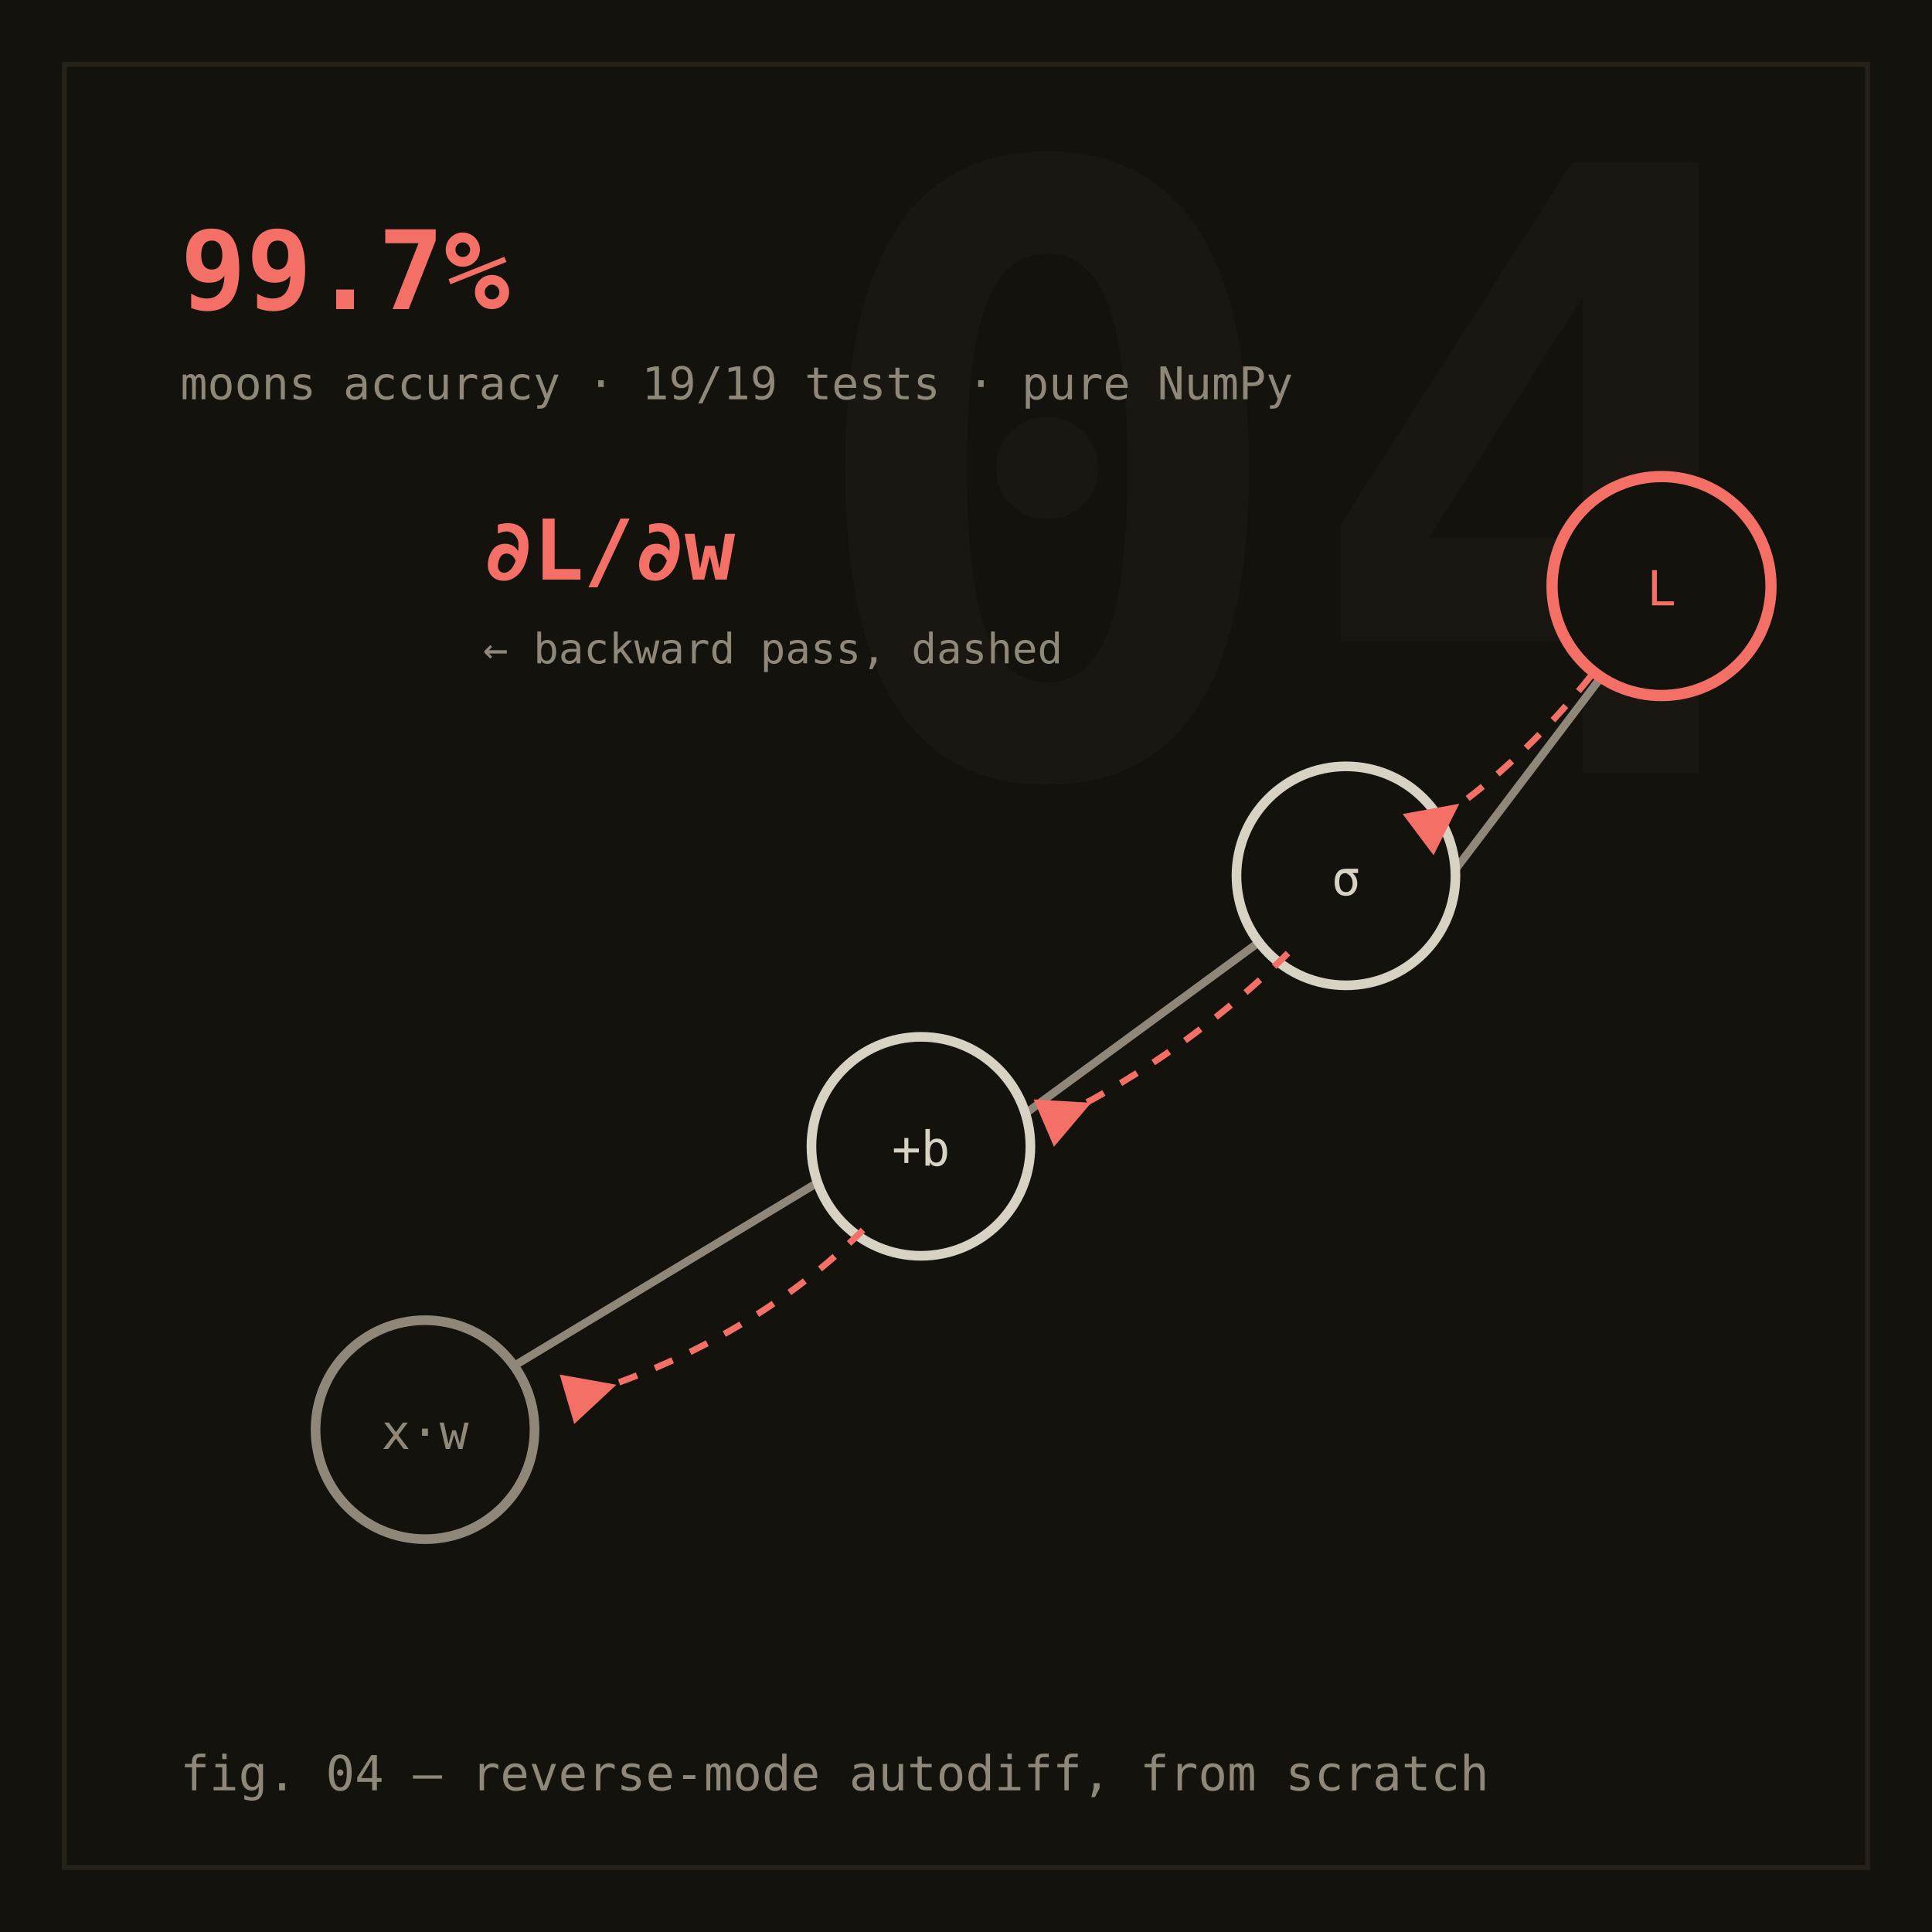
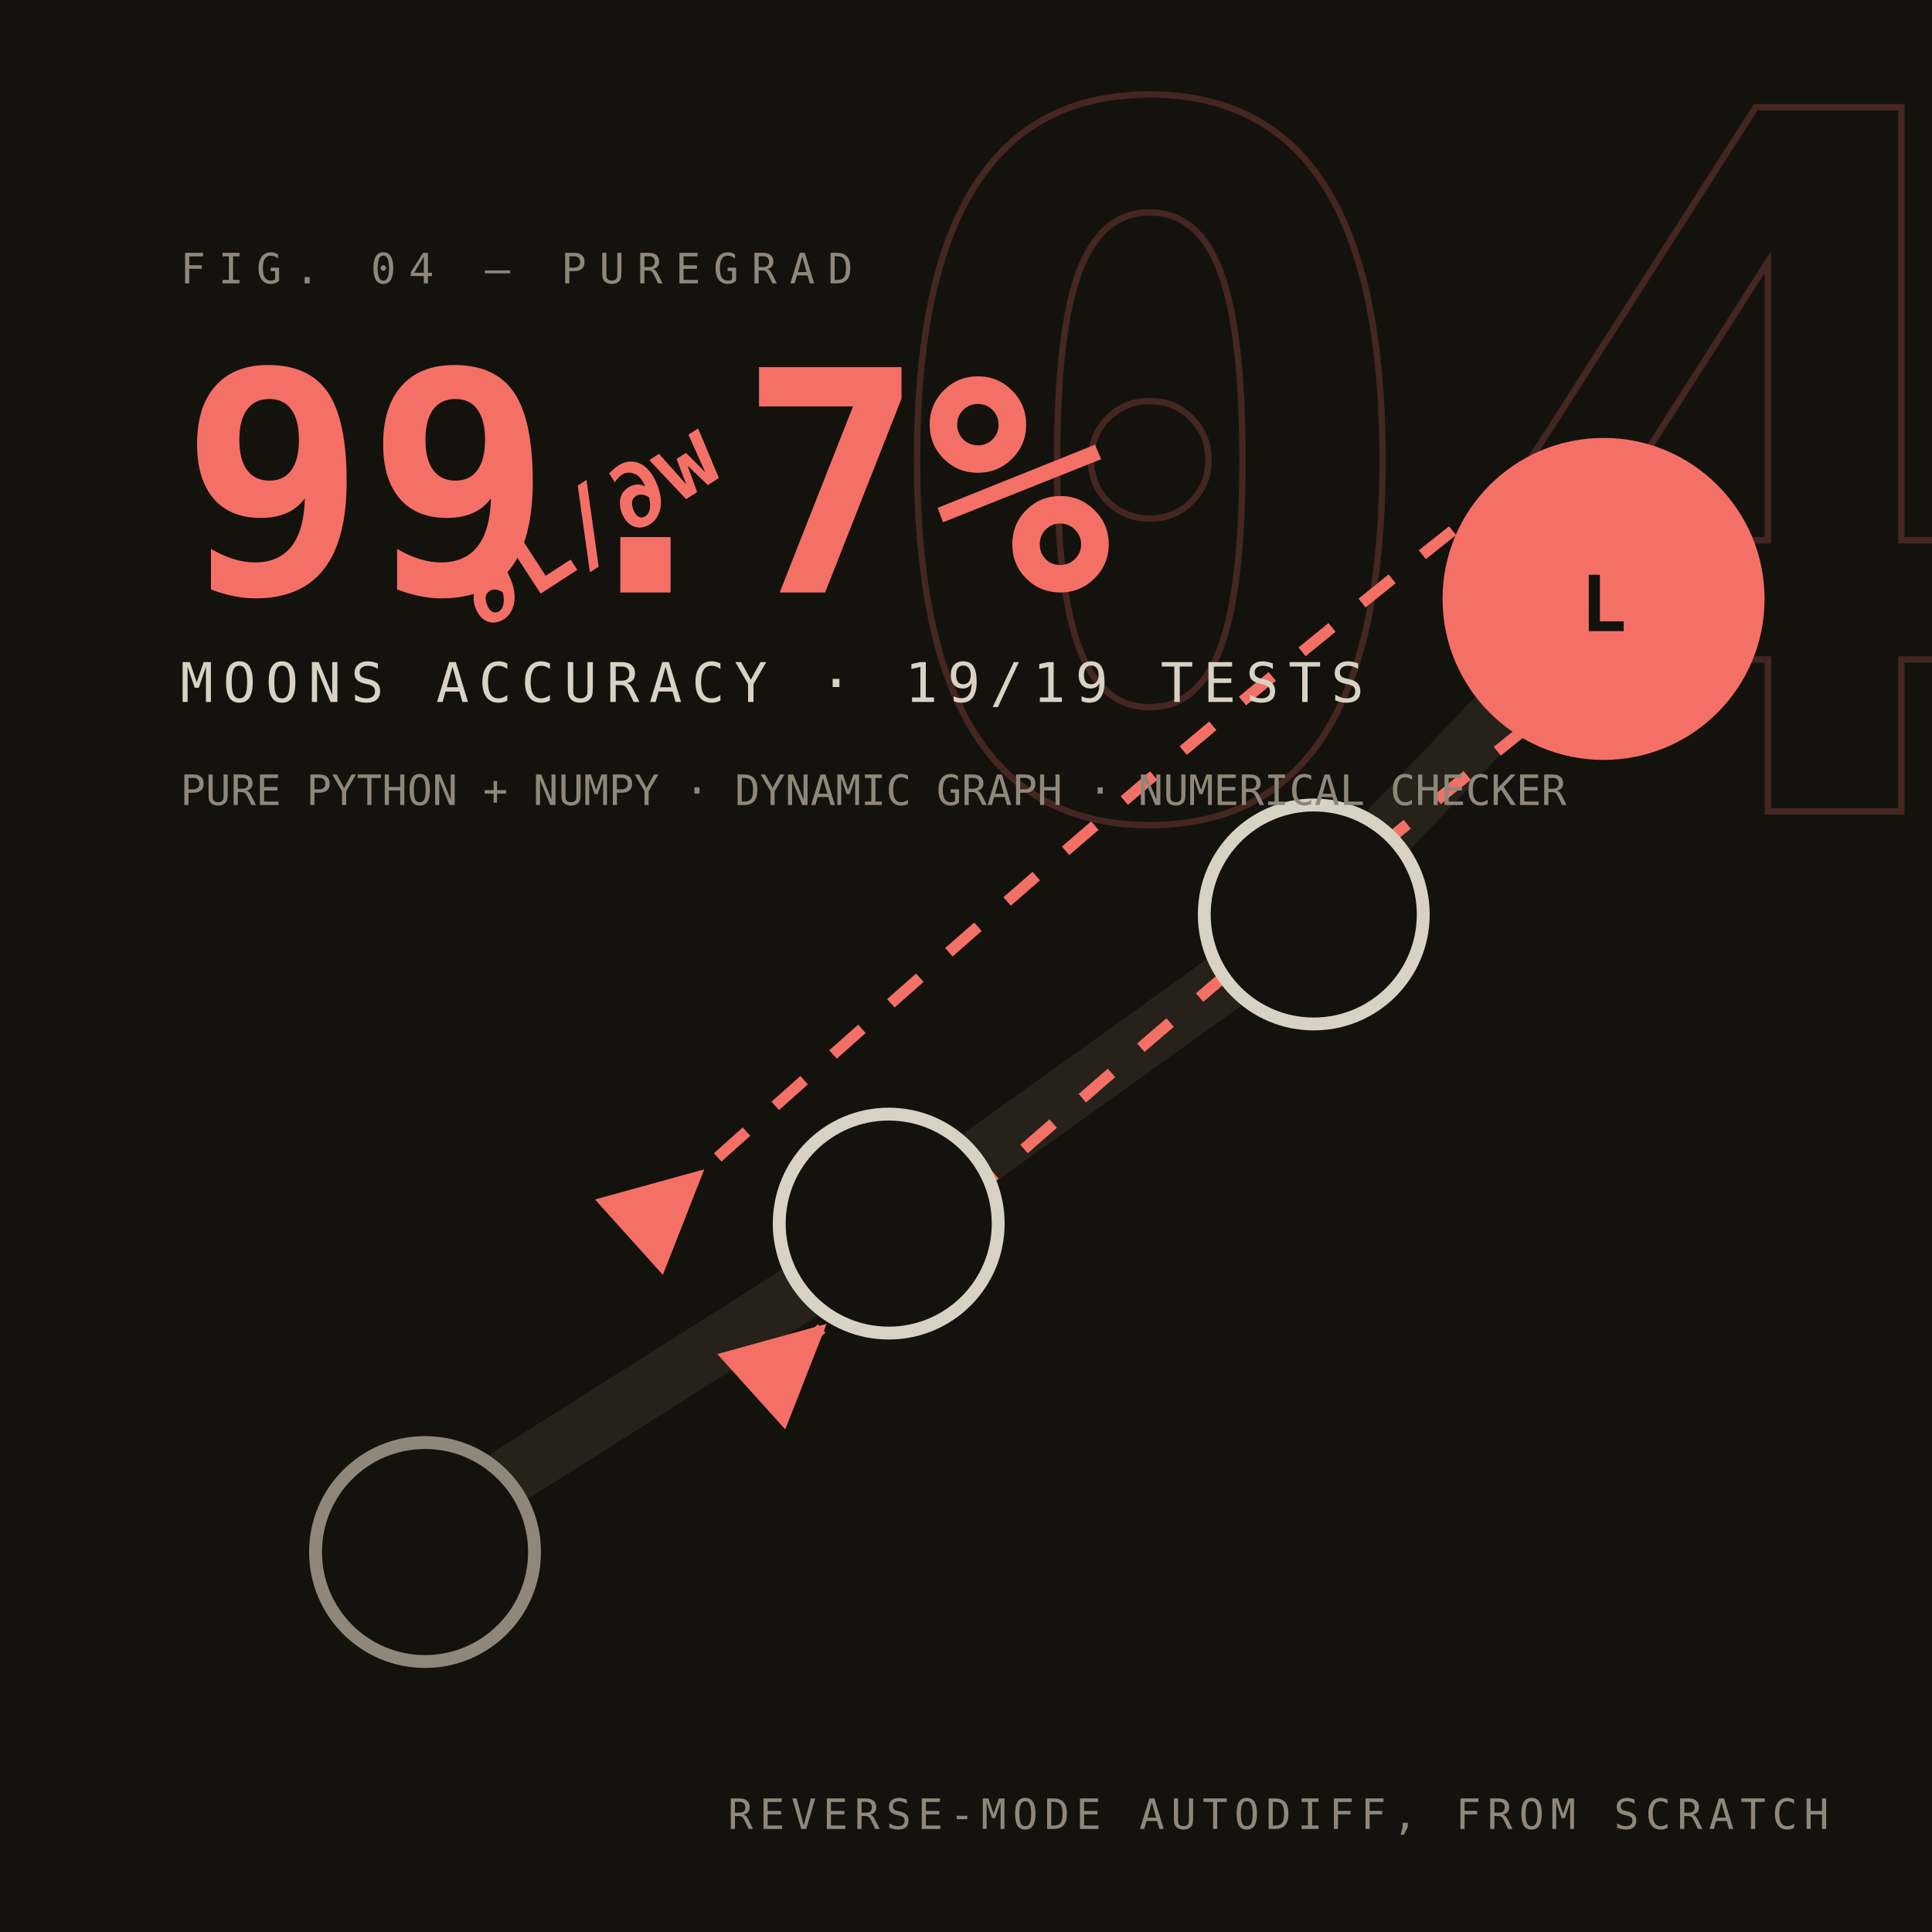
- <svg xmlns="http://www.w3.org/2000/svg" viewBox="0 0 600 600" role="img" aria-label="Autograd graph poster in coral">
+ <svg xmlns="http://www.w3.org/2000/svg" viewBox="0 0 600 600" role="img" aria-label="Coral poster: autograd graph with a bold backward pass">
  <defs>
-     <marker id="pg-bwd2" viewBox="0 0 8 8" refX="7" refY="4" markerWidth="8" markerHeight="8" orient="auto">
-       <path d="M8 0 L0 4 L8 8 z" fill="#F47067" />
+     <marker id="pg-arrow" viewBox="0 0 10 10" refX="8" refY="5" markerWidth="9" markerHeight="9" orient="auto">
+       <path d="M10 0 L0 5 L10 10 z" fill="#F47067" />
    </marker>
  </defs>
  <rect width="600" height="600" fill="#14120D" />
-   <rect x="20" y="20" width="560" height="560" fill="none" stroke="#26221A" stroke-width="1.5" />
-   <text x="560" y="240" text-anchor="end" font-family="ui-monospace, monospace" font-size="260" font-weight="bold" fill="#1A1712">04</text>
-   <line x1="150" y1="430" x2="256" y2="366" stroke="#8F887A" stroke-width="2.5" />
-   <line x1="310" y1="352" x2="400" y2="286" stroke="#8F887A" stroke-width="2.5" />
-   <line x1="452" y1="270" x2="502" y2="204" stroke="#8F887A" stroke-width="2.5" />
-   <g font-family="ui-monospace, monospace" text-anchor="middle">
-     <circle cx="132" cy="444" r="34" fill="#14120D" stroke="#8F887A" stroke-width="3" />
-     <text x="132" y="450" font-size="15" fill="#8F887A">x·w</text>
-     <circle cx="286" cy="356" r="34" fill="#14120D" stroke="#D8D2C4" stroke-width="3" />
-     <text x="286" y="362" font-size="15" fill="#D8D2C4">+b</text>
-     <circle cx="418" cy="272" r="34" fill="#14120D" stroke="#D8D2C4" stroke-width="3" />
-     <text x="418" y="278" font-size="15" fill="#D8D2C4">σ</text>
-     <circle cx="516" cy="182" r="34" fill="#14120D" stroke="#F47067" stroke-width="3.5" />
-     <text x="516" y="188" font-size="15" fill="#F47067">L</text>
+   <text x="628" y="252" text-anchor="end" font-family="ui-monospace, monospace" font-size="300" font-weight="bold" fill="none" stroke="#F47067" stroke-opacity="0.22" stroke-width="2">04</text>
+   <g stroke="#26221A" stroke-width="18" stroke-linecap="round">
+     <line x1="140" y1="470" x2="276" y2="384" />
+     <line x1="284" y1="374" x2="404" y2="288" />
+     <line x1="412" y1="278" x2="490" y2="196" />
  </g>
-   <path d="M 494 210 C 470 240 450 252 442 258" fill="none" stroke="#F47067" stroke-width="2" stroke-dasharray="6 6" marker-end="url(#pg-bwd2)" />
-   <path d="M 400 296 C 372 324 340 342 326 348" fill="none" stroke="#F47067" stroke-width="2" stroke-dasharray="6 6" marker-end="url(#pg-bwd2)" />
-   <path d="M 268 382 C 244 406 212 424 178 434" fill="none" stroke="#F47067" stroke-width="2" stroke-dasharray="6 6" marker-end="url(#pg-bwd2)" />
-   <text x="150" y="180" font-family="ui-monospace, monospace" font-size="26" font-weight="bold" fill="#F47067">∂L/∂w</text>
-   <text x="150" y="206" font-family="ui-monospace, monospace" font-size="13" fill="#8F887A">← backward pass, dashed</text>
-   <text x="56" y="96" font-family="ui-monospace, monospace" font-size="34" font-weight="bold" fill="#F47067">99.7%</text>
-   <text x="56" y="124" font-family="ui-monospace, monospace" font-size="14" fill="#8F887A">moons accuracy · 19/19 tests · pure NumPy</text>
-   <text x="56" y="556" font-family="ui-monospace, monospace" font-size="15" fill="#8F887A">fig. 04 — reverse-mode autodiff, from scratch</text>
+   <g fill="none" stroke="#F47067" stroke-width="3.5" stroke-dasharray="12 12">
+     <path d="M 470 150 C 380 220 300 290 200 380" marker-end="url(#pg-arrow)" />
+     <path d="M 512 196 C 420 268 340 336 238 428" marker-end="url(#pg-arrow)" />
+   </g>
+   <circle cx="132" cy="482" r="34" fill="#14120D" stroke="#8F887A" stroke-width="4" />
+   <circle cx="276" cy="380" r="34" fill="#14120D" stroke="#D8D2C4" stroke-width="4" />
+   <circle cx="408" cy="284" r="34" fill="#14120D" stroke="#D8D2C4" stroke-width="4" />
+   <circle cx="498" cy="186" r="50" fill="#F47067" />
+   <text x="498" y="196" text-anchor="middle" font-family="ui-monospace, monospace" font-size="24" font-weight="bold" fill="#14120D">L</text>
+   <text x="150" y="196" font-family="ui-monospace, monospace" font-size="30" font-weight="bold" fill="#F47067" transform="rotate(-33 150 196)">∂L/∂w</text>
+   <text x="56" y="88" font-family="ui-monospace, monospace" font-size="13" letter-spacing="4" fill="#8F887A">FIG. 04 — PUREGRAD</text>
+   <text x="56" y="184" font-family="ui-monospace, monospace" font-size="96" font-weight="bold" fill="#F47067">99.7%</text>
+   <text x="56" y="218" font-family="ui-monospace, monospace" font-size="17" letter-spacing="3" fill="#D8D2C4">MOONS ACCURACY · 19/19 TESTS</text>
+   <text x="56" y="250" font-family="ui-monospace, monospace" font-size="13" fill="#8F887A">PURE PYTHON + NUMPY · DYNAMIC GRAPH · NUMERICAL CHECKER</text>
+   <text x="568" y="568" text-anchor="end" font-family="ui-monospace, monospace" font-size="13" letter-spacing="2" fill="#8F887A">REVERSE-MODE AUTODIFF, FROM SCRATCH</text>
</svg>
